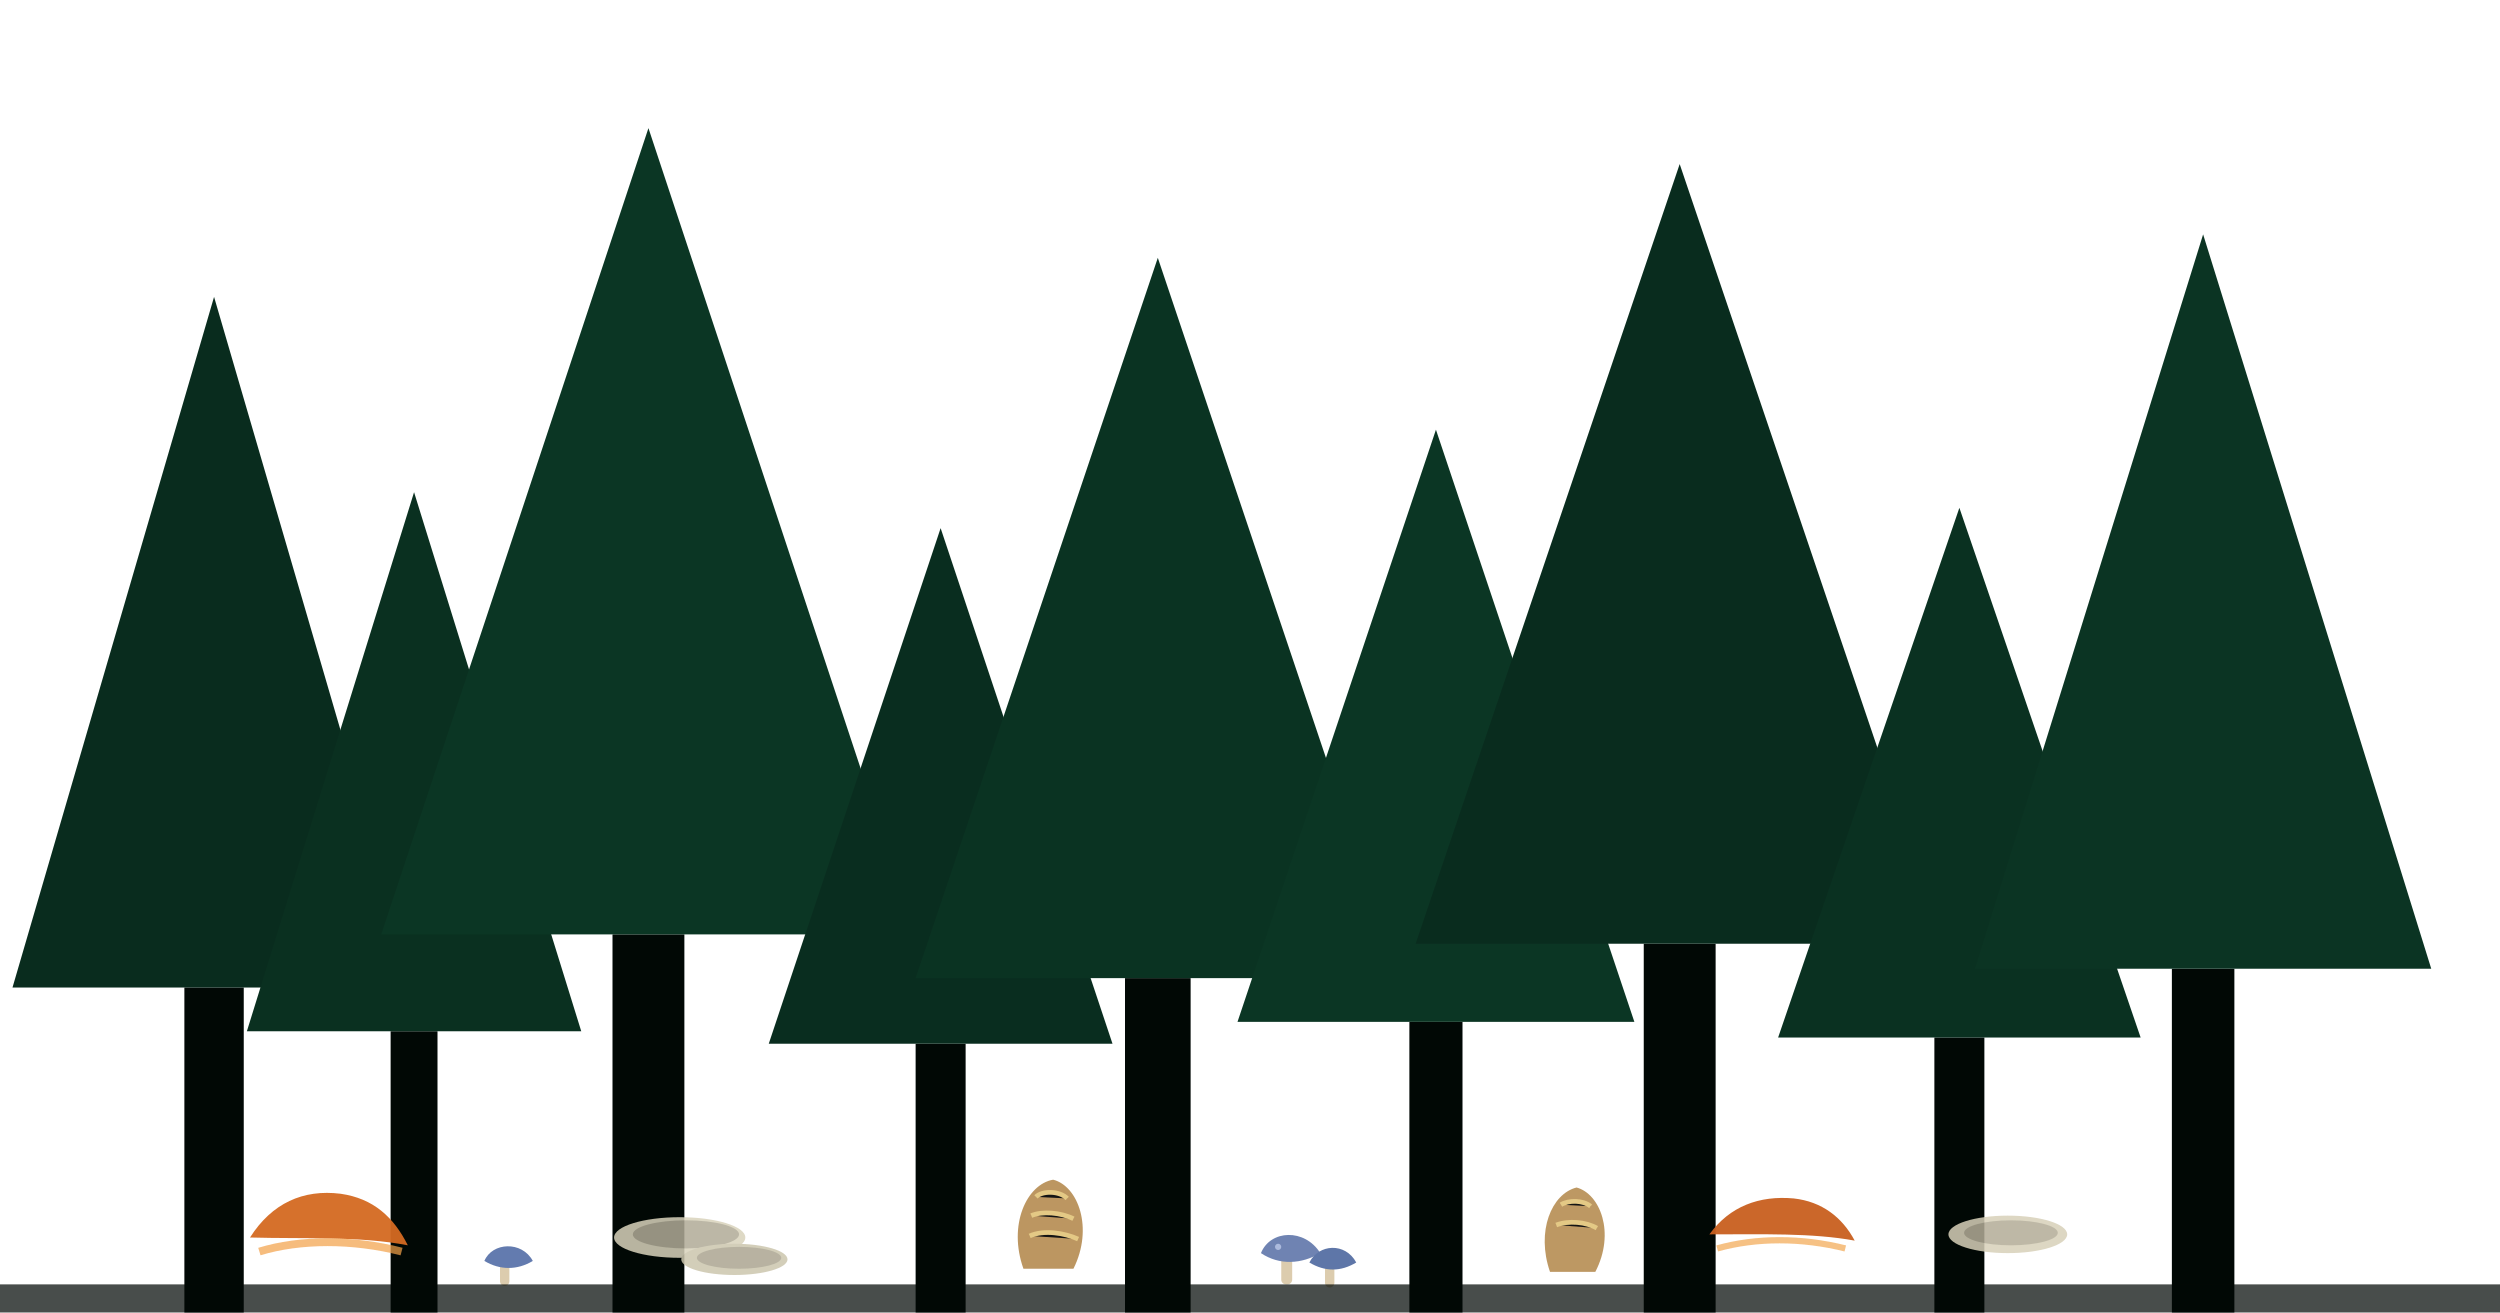
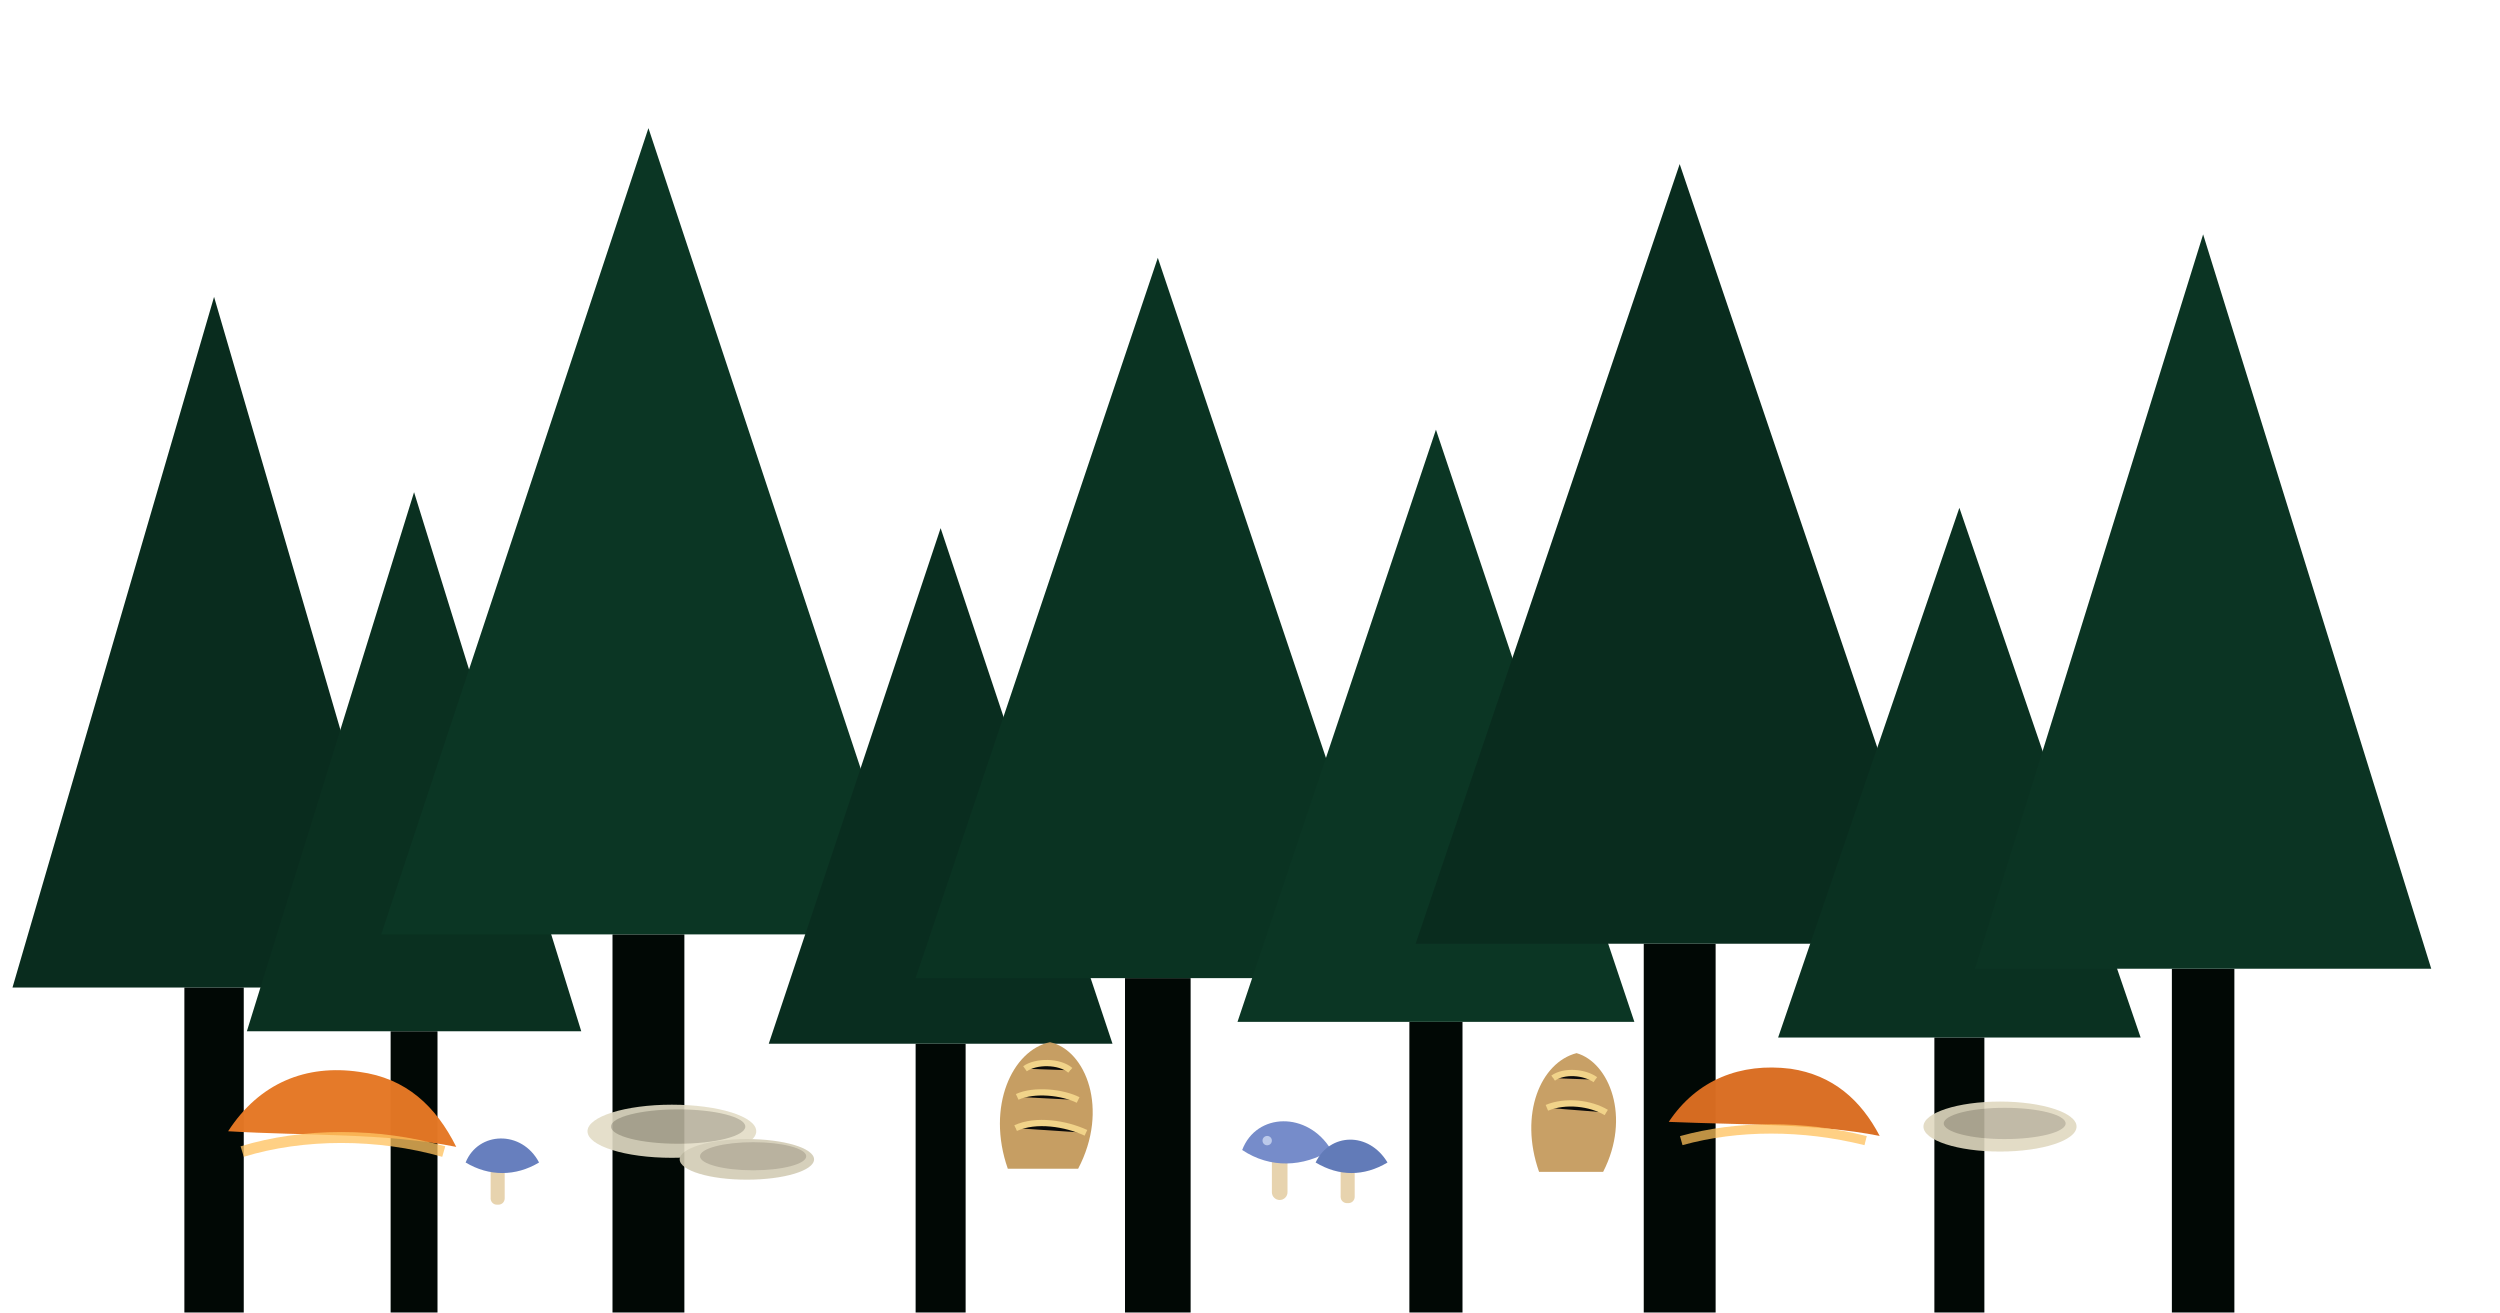
<svg xmlns="http://www.w3.org/2000/svg" viewBox="0 0 1600 840" preserveAspectRatio="none">
  <rect width="1600" height="840" fill="none" />
  <g>
    <rect x="118" y="632" width="38" height="208" fill="#010805" />
    <polygon fill="#092c1e" points="137,190 8,632 266,632" />
    <rect x="250" y="660" width="30" height="180" fill="#010805" />
    <polygon fill="#0a3020" points="265,315 158,660 372,660" />
    <rect x="392" y="598" width="46" height="242" fill="#010805" />
    <polygon fill="#0b3624" points="415,82 244,598 586,598" />
    <rect x="586" y="668" width="32" height="172" fill="#010805" />
    <polygon fill="#092d1f" points="602,338 492,668 712,668" />
    <rect x="720" y="626" width="42" height="214" fill="#010805" />
    <polygon fill="#0a3322" points="741,165 586,626 896,626" />
    <rect x="902" y="654" width="34" height="186" fill="#010805" />
    <polygon fill="#0b3624" points="919,275 792,654 1046,654" />
    <rect x="1052" y="604" width="46" height="236" fill="#010805" />
    <polygon fill="#092c1e" points="1075,105 906,604 1244,604" />
    <rect x="1238" y="664" width="32" height="176" fill="#010805" />
    <polygon fill="#0a3121" points="1254,325 1138,664 1370,664" />
    <rect x="1390" y="620" width="40" height="220" fill="#010805" />
    <polygon fill="#0b3423" points="1410,150 1264,620 1556,620" />
  </g>
-   <g opacity="0.95">
-     <path d="M160 792c14-22 34-31 58-28 21 3 34 15 43 33-31-6-66-4-101-5z" fill="#d46a22" />
-     <path d="M166 801c26-8 60-8 91 0" stroke="#f3a14a" stroke-width="5" fill="none" opacity="0.75" />
-     <path d="M1094 790c13-18 32-25 54-23 18 2 31 12 39 27-27-5-59-4-93-4z" fill="#c85f1f" />
-     <path d="M1099 799c25-7 54-7 82 0" stroke="#f2a247" stroke-width="4" fill="none" opacity="0.7" />
-   </g>
-   <g opacity="0.85">
-     <ellipse cx="435" cy="792" rx="42" ry="13" fill="#d8d2bb" />
-     <ellipse cx="439" cy="790" rx="34" ry="9" fill="#6f6a5a" opacity="0.38" />
-     <ellipse cx="470" cy="806" rx="34" ry="10" fill="#cbc5ad" />
-     <ellipse cx="473" cy="805" rx="27" ry="7" fill="#6f6a5a" opacity="0.35" />
-     <ellipse cx="1285" cy="790" rx="38" ry="12" fill="#d7d0b8" />
-     <ellipse cx="1287" cy="789" rx="30" ry="8" fill="#6f6a5a" opacity="0.35" />
-   </g>
-   <g opacity="0.92">
-     <path d="M655 812c-10-28 2-54 19-57 16 4 26 31 13 57z" fill="#b68d54" />
-     <path d="M663 766c4-4 15-4 20 1" stroke="#e2c47b" stroke-width="3" />
-     <path d="M660 778c7-3 19-2 27 2" stroke="#e2c47b" stroke-width="3" />
-     <path d="M659 791c9-4 22-2 31 2" stroke="#e2c47b" stroke-width="3" />
-     <path d="M992 814c-9-26 1-50 17-54 15 4 25 29 12 54z" fill="#b78f56" />
-     <path d="M999 771c5-3 14-3 19 1" stroke="#e2c47b" stroke-width="3" />
-     <path d="M996 784c8-3 19-2 26 2" stroke="#e2c47b" stroke-width="3" />
+   <g opacity="0.98">
+     <path d="M146 724c20-31 50-43 84-38 30 4 49 22 62 48-45-9-96-7-146-10z" fill="#e47725" />
+     <path d="M155 737c39-12 87-12 129 0" stroke="#ffc15d" stroke-width="7" fill="none" opacity="0.78" />
+     <path d="M1068 718c18-27 46-38 78-34 27 4 45 20 57 43-40-8-88-7-135-9z" fill="#d96d22" />
+     <path d="M1076 730c36-10 78-10 118 0" stroke="#ffc05a" stroke-width="6" fill="none" opacity="0.76" />
  </g>
  <g opacity="0.9">
-     <rect x="820" y="800" width="7" height="22" rx="3" fill="#d8c7a5" />
-     <path d="M807 802c6-15 28-16 38 0-12 7-26 8-38 0z" fill="#5f76aa" />
-     <circle cx="818" cy="798" r="2" fill="#dbe6ff" opacity="0.55" />
-     <rect x="848" y="806" width="6" height="18" rx="3" fill="#d8c7a5" />
-     <path d="M838 808c6-12 23-13 30 0-10 6-20 6-30 0z" fill="#4d679e" />
-     <rect x="320" y="805" width="6" height="18" rx="3" fill="#d8c7a5" />
-     <path d="M310 807c5-12 24-13 31 0-10 6-21 6-31 0z" fill="#526da6" />
+     <ellipse cx="430" cy="724" rx="54" ry="17" fill="#e2dcc5" />
+     <ellipse cx="434" cy="721" rx="43" ry="11" fill="#766f5e" opacity="0.4" />
+     <ellipse cx="478" cy="742" rx="43" ry="13" fill="#d2cbb4" />
+     <ellipse cx="482" cy="740" rx="34" ry="9" fill="#766f5e" opacity="0.36" />
+     <ellipse cx="1280" cy="721" rx="49" ry="16" fill="#e0d8c0" />
+     <ellipse cx="1283" cy="719" rx="39" ry="10" fill="#766f5e" opacity="0.36" />
  </g>
-   <path d="M0 822h1600v18H0z" fill="#020805" opacity="0.72" />
+   <g opacity="0.96">
+     <path d="M645 748c-14-40 3-76 27-81 23 5 38 43 18 81z" fill="#c49a5d" />
+     <path d="M656 684c7-5 22-5 29 1" stroke="#f0d184" stroke-width="4" />
+     <path d="M651 702c11-5 29-3 39 2" stroke="#f0d184" stroke-width="4" />
+     <path d="M650 722c13-6 32-3 45 3" stroke="#f0d184" stroke-width="4" />
+     <path d="M985 750c-13-37 1-70 24-76 21 6 35 41 17 76z" fill="#c69c60" />
+     <path d="M994 690c7-5 20-4 27 1" stroke="#f0d184" stroke-width="4" />
+     <path d="M990 709c12-5 28-3 38 3" stroke="#f0d184" stroke-width="4" />
+   </g>
+   <g opacity="0.95">
+     <rect x="814" y="734" width="10" height="34" rx="5" fill="#e6d1aa" />
+     <path d="M795 736c9-24 42-25 57 0-18 11-39 12-57 0z" fill="#6f86c7" />
+     <circle cx="811" cy="730" r="3" fill="#e9f0ff" opacity="0.6" />
+     <rect x="858" y="742" width="9" height="28" rx="4" fill="#e6d1aa" />
+     <path d="M842 744c9-19 34-20 46 0-15 9-31 9-46 0z" fill="#5a74b5" />
+     <rect x="314" y="742" width="9" height="29" rx="4" fill="#e6d1aa" />
+     <path d="M298 744c8-20 36-21 47 0-15 9-32 9-47 0z" fill="#5f79bb" />
+   </g>
</svg>
